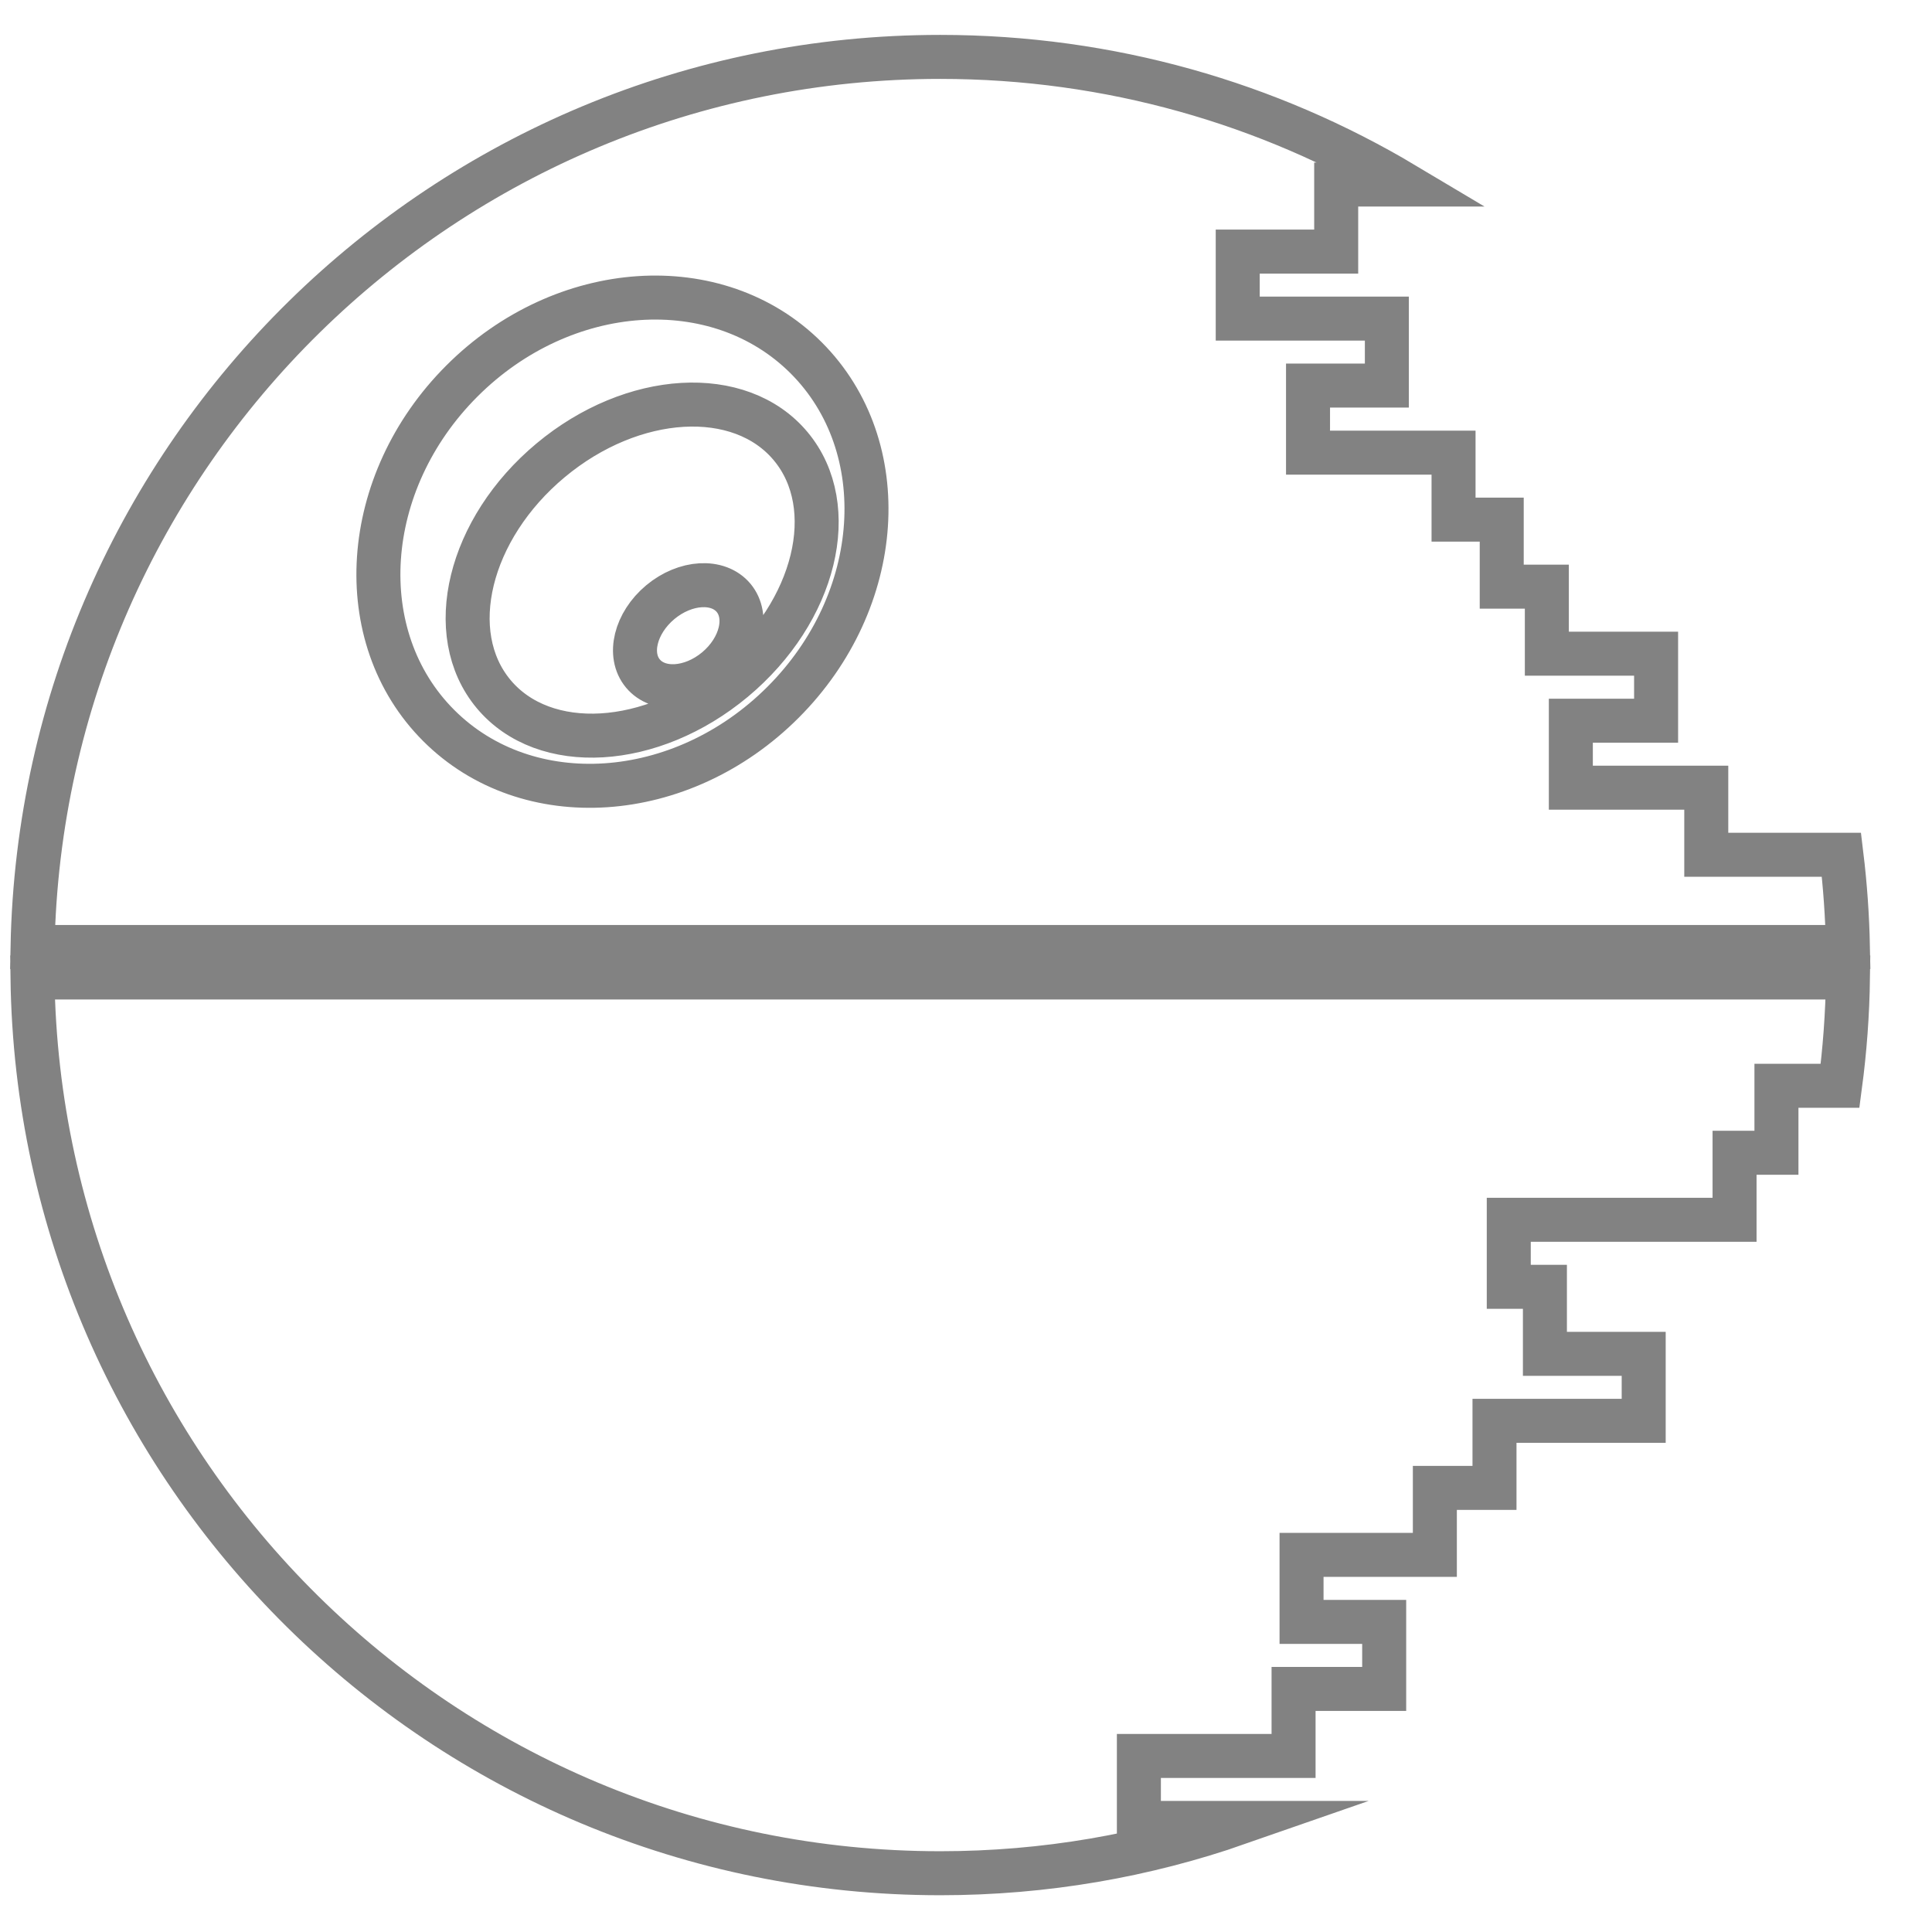
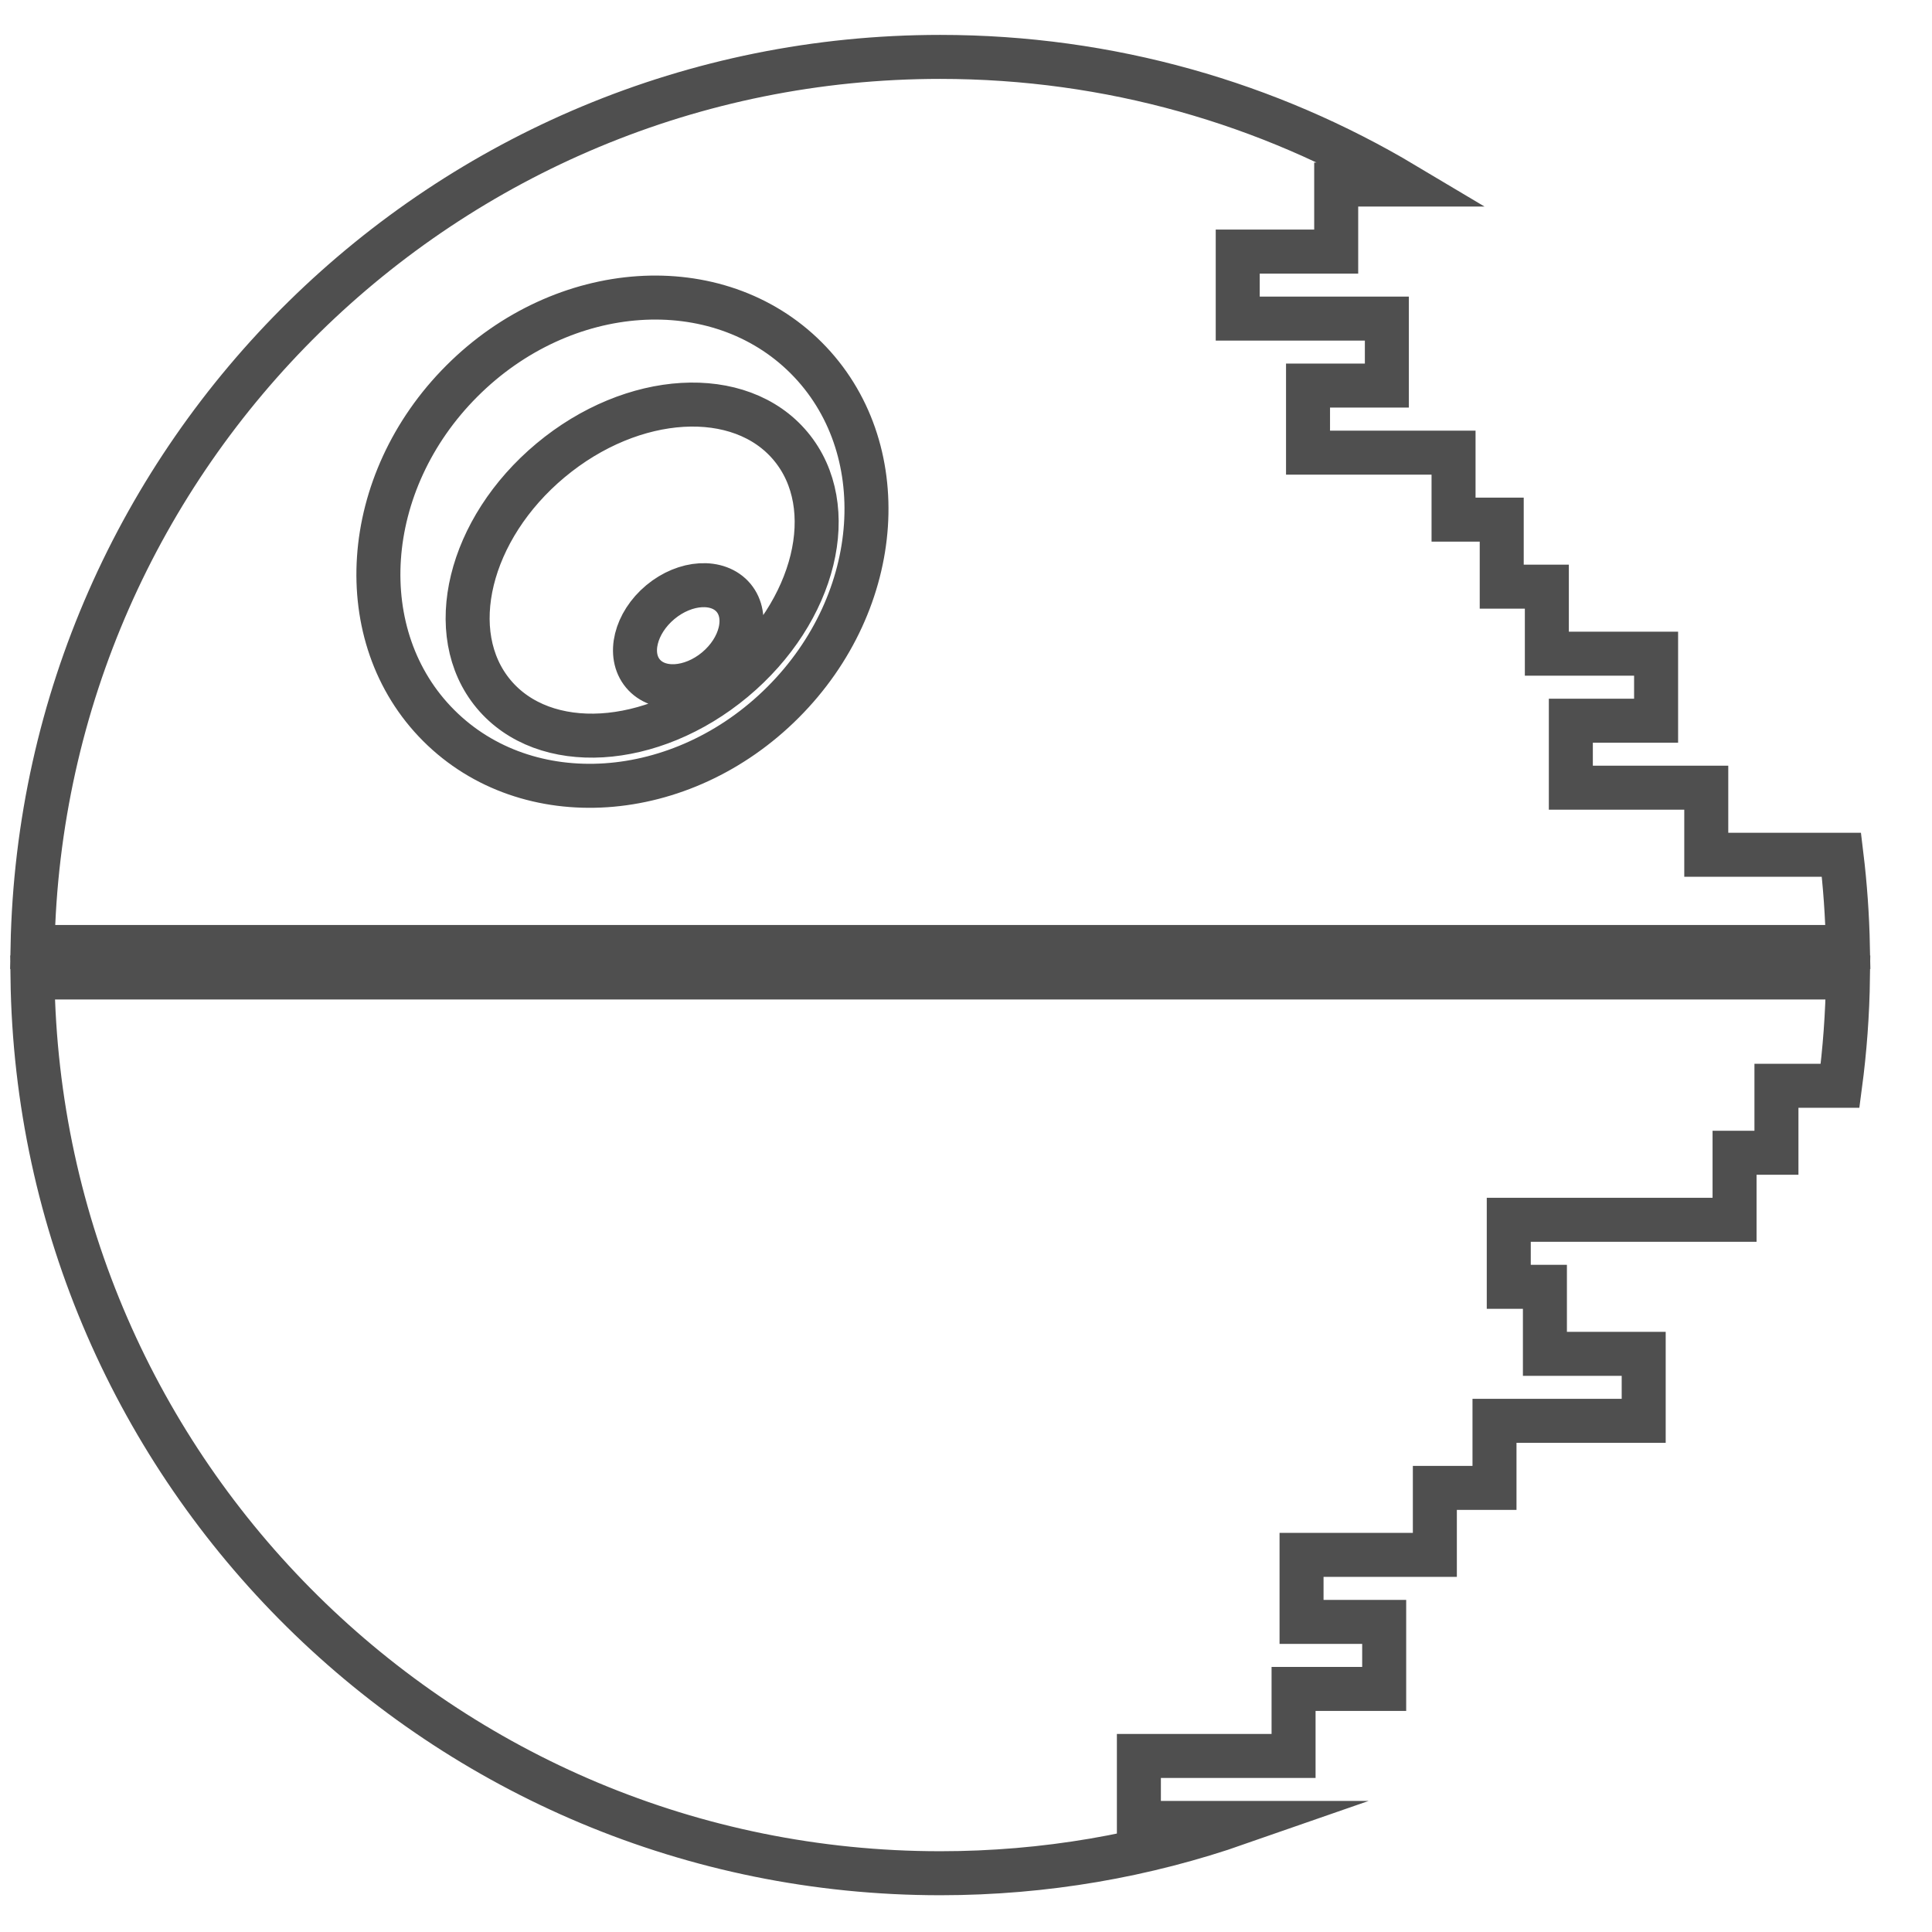
<svg xmlns="http://www.w3.org/2000/svg" width="31" height="31" viewBox="0 0 31 31" fill="none">
-   <path fill-rule="evenodd" clip-rule="evenodd" d="M7.411 6.114C9.039 4.485 11.513 4.319 12.936 5.742C14.359 7.166 14.193 9.64 12.564 11.269C10.936 12.898 8.462 13.065 7.039 11.641C5.616 10.218 5.782 7.743 7.411 6.114V6.114ZM29.652 15.684C29.644 16.272 29.601 16.852 29.525 17.422H28.504V18.497H27.832V19.572H24.209V20.648H24.789V21.723H26.374V22.798H23.98V23.874H23.023V24.949H20.884V26.024H22.21V27.1H20.756V28.175H18.274V29.25H19.876C18.376 29.773 16.765 30.057 15.087 30.057C7.107 30.057 0.627 23.64 0.521 15.684H29.652V15.684ZM15.087 0.913C17.81 0.913 20.358 1.66 22.539 2.961H21.44V4.037H19.86V5.112H22.253V6.187H20.988V7.263H23.323V8.338H24.096V9.413H24.82V10.489H26.573V11.564H25.205V12.639H27.378V13.715H29.547C29.606 14.201 29.641 14.695 29.651 15.195H0.522C0.676 7.281 7.138 0.913 15.086 0.913L15.087 0.913ZM8.835 7.386C10.151 6.288 11.876 6.187 12.687 7.16C13.499 8.133 13.089 9.812 11.773 10.91C10.457 12.007 8.732 12.109 7.92 11.136C7.109 10.163 7.518 8.484 8.835 7.386L8.835 7.386ZM10.595 9.662C10.997 9.327 11.523 9.297 11.771 9.593C12.018 9.89 11.893 10.403 11.492 10.738C11.09 11.073 10.564 11.104 10.316 10.807C10.068 10.51 10.194 9.997 10.595 9.662H10.595Z" stroke="#828282" stroke-width="0.706" stroke-miterlimit="22.926" />
+   <path fill-rule="evenodd" clip-rule="evenodd" d="M7.411 6.114C9.039 4.485 11.513 4.319 12.936 5.742C14.359 7.166 14.193 9.64 12.564 11.269C10.936 12.898 8.462 13.065 7.039 11.641C5.616 10.218 5.782 7.743 7.411 6.114V6.114ZM29.652 15.684C29.644 16.272 29.601 16.852 29.525 17.422H28.504V18.497H27.832V19.572H24.209V20.648H24.789V21.723H26.374V22.798H23.98V23.874H23.023V24.949H20.884V26.024H22.21V27.1H20.756V28.175H18.274V29.25H19.876C18.376 29.773 16.765 30.057 15.087 30.057C7.107 30.057 0.627 23.64 0.521 15.684H29.652V15.684ZM15.087 0.913C17.81 0.913 20.358 1.66 22.539 2.961H21.44V4.037H19.86V5.112H22.253V6.187H20.988V7.263H23.323V8.338H24.096V9.413H24.82V10.489H26.573V11.564H25.205V12.639H27.378V13.715H29.547C29.606 14.201 29.641 14.695 29.651 15.195H0.522C0.676 7.281 7.138 0.913 15.086 0.913L15.087 0.913ZM8.835 7.386C10.151 6.288 11.876 6.187 12.687 7.16C13.499 8.133 13.089 9.812 11.773 10.91C10.457 12.007 8.732 12.109 7.92 11.136C7.109 10.163 7.518 8.484 8.835 7.386L8.835 7.386ZM10.595 9.662C10.997 9.327 11.523 9.297 11.771 9.593C12.018 9.89 11.893 10.403 11.492 10.738C11.09 11.073 10.564 11.104 10.316 10.807C10.068 10.51 10.194 9.997 10.595 9.662H10.595Z" stroke="#4F4F4F" stroke-width="0.706" stroke-miterlimit="22.926" />
</svg>
